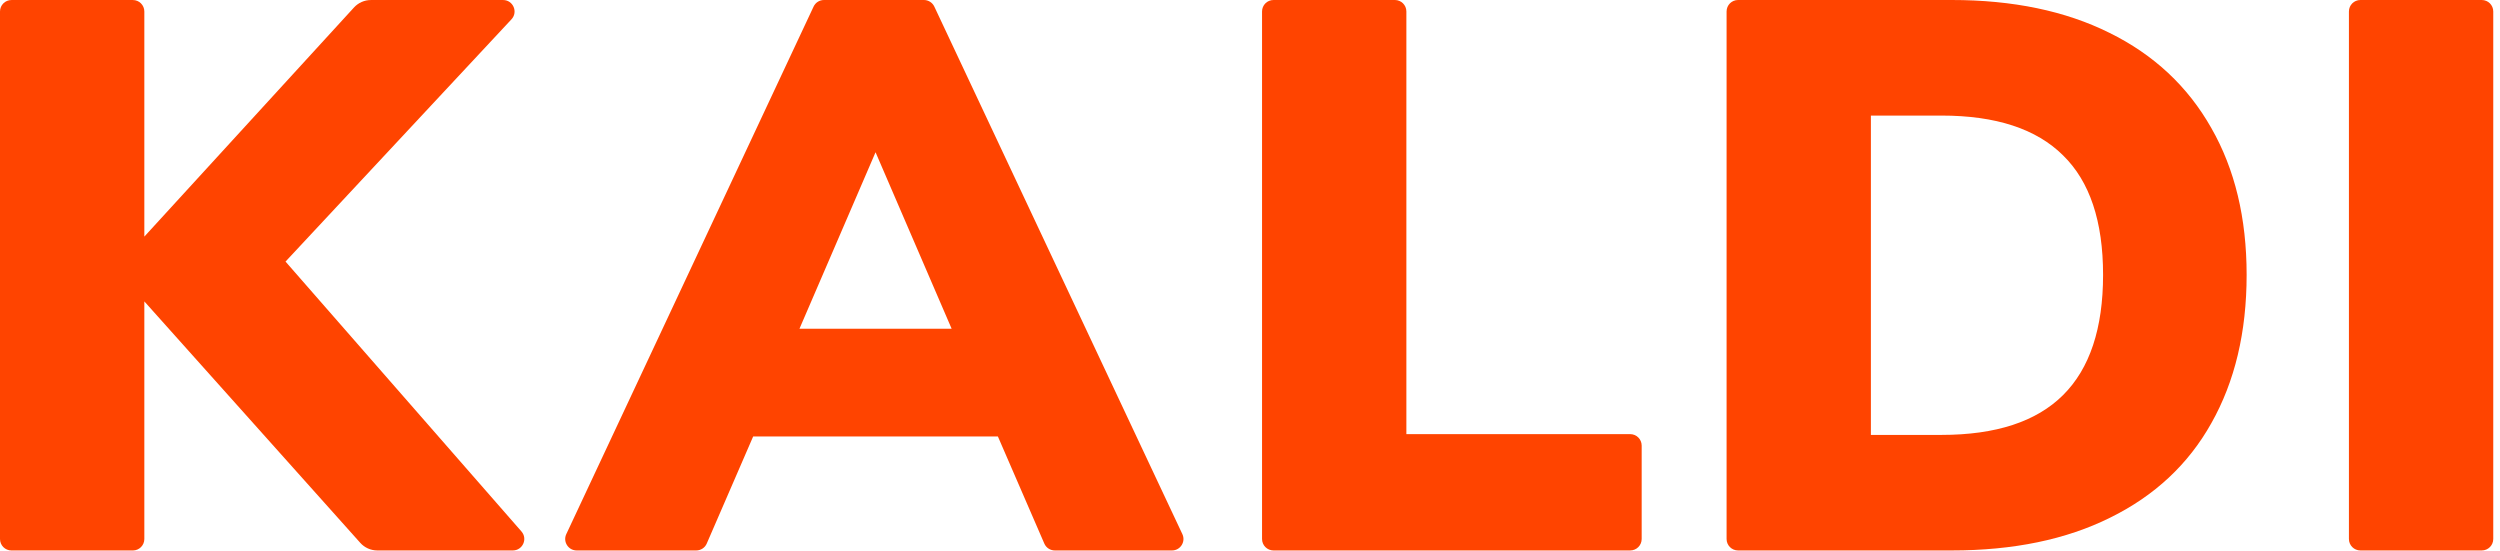
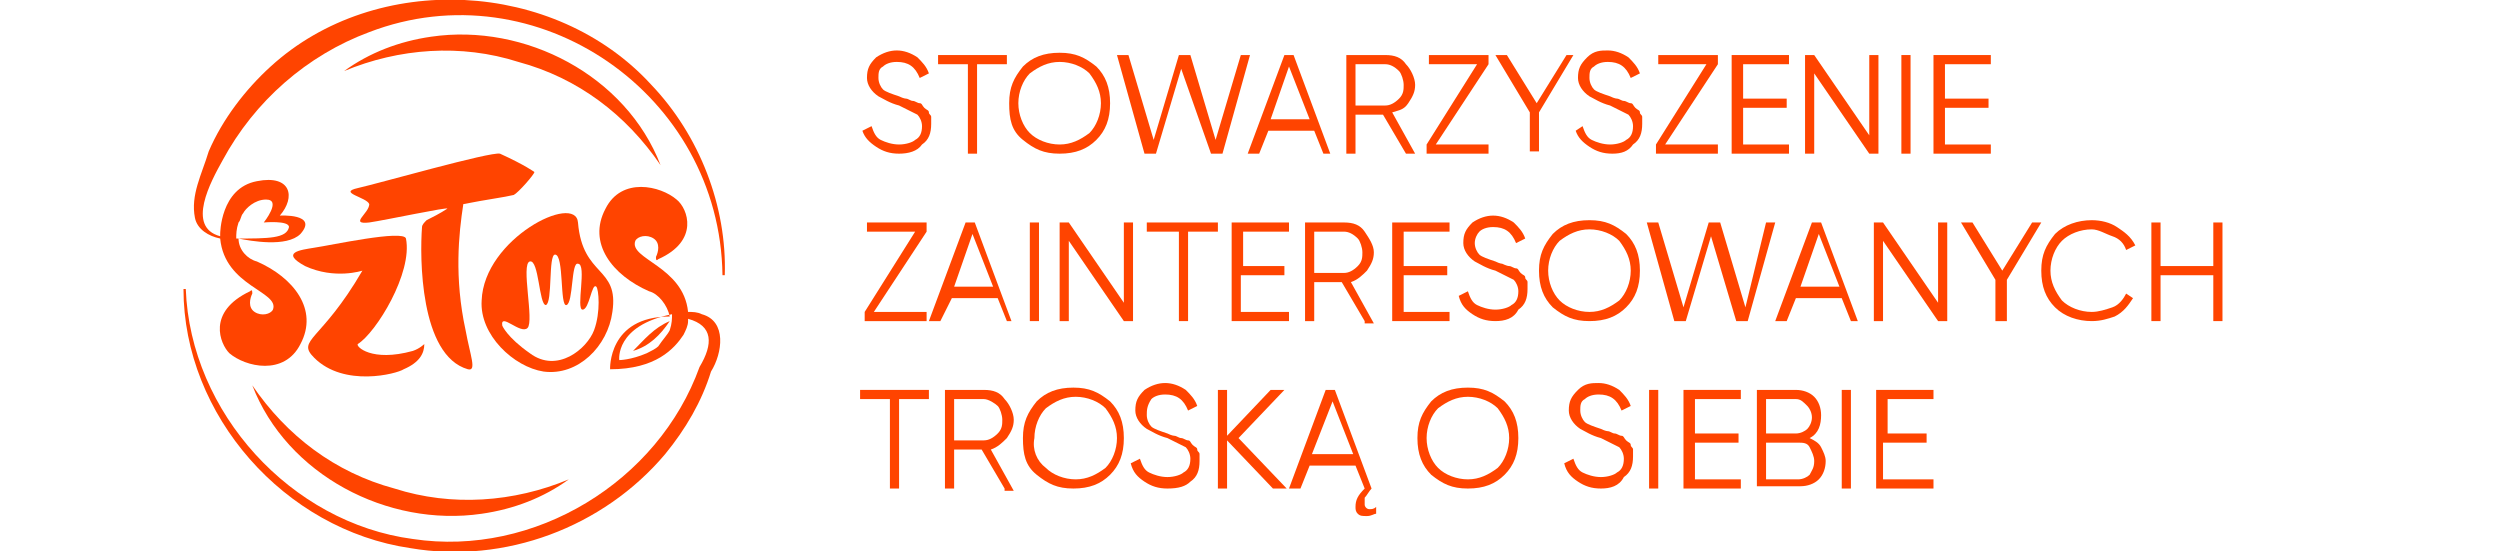
- <svg xmlns="http://www.w3.org/2000/svg" xmlns:xlink="http://www.w3.org/1999/xlink" viewBox="0 0 109 24">
-   <g transform="translate(-1470)">
-     <g style="mix-blend-mode:normal" transform="translate(1470)" fill="#f40">
-       <use xlink:href="#b" style="mix-blend-mode:normal" />
-       <use xlink:href="#c" style="mix-blend-mode:normal" />
-       <use xlink:href="#d" style="mix-blend-mode:normal" />
-       <use xlink:href="#e" style="mix-blend-mode:normal" />
-       <use xlink:href="#f" style="mix-blend-mode:normal" />
+ <svg xmlns="http://www.w3.org/2000/svg" version="1.1" id="Warstwa_1" x="0px" y="0px" viewBox="0 0 109 24" style="enable-background:new 0 0 109 24;" xml:space="preserve">
+   <style type="text/css">
+ 	.st0{fill:#FF4400;}
+ 	.st1{enable-background:new    ;}
+ </style>
+   <g>
+     <g>
+       <path class="st0" d="M27.6,15.3c0.7-0.2,1.2-0.7,1.6-1.3C28.5,14.3,28.1,14.8,27.6,15.3z" />
+       <path class="st0" d="M30.6,13.7c-0.2-0.1-0.4-0.1-0.6-0.1c-0.2-2-2.6-2.3-2.3-3.1l0,0l0,0c0.1-0.2,0.5-0.3,0.8-0.1    s0.2,0.6,0.1,0.8c0,0.1,0,0.2,0.1,0.1c1.8-0.8,1.3-2.2,0.8-2.6c-0.7-0.6-2.4-1-3.1,0.4l0,0c-0.8,1.5,0.3,2.9,1.9,3.6    c0.4,0.1,0.8,0.6,0.9,1.1c-2.7,0-2.6,2.3-2.6,2.3c2,0,2.8-0.9,3.2-1.5c0.1-0.2,0.2-0.4,0.2-0.6v-0.1c1.1,0.3,1.1,1.1,0.5,2.1    c-1.8,5-7.2,8.3-12.5,7.5c-5.3-0.7-9.7-5.5-9.9-10.9H8c0,5.5,4.4,10.5,9.9,11.3C22,24.6,26.3,23,29,19.8c0.9-1.1,1.6-2.3,2-3.6    C31.5,15.4,31.7,14,30.6,13.7z M28.7,15.1c-0.1,0.1-0.3,0.2-0.5,0.3c-0.7,0.3-1.2,0.3-1.2,0.3s-0.2-1.5,2.3-2l0,0    c0,0.2,0,0.4-0.1,0.7C29.1,14.6,28.9,14.8,28.7,15.1z" />
+       <path class="st0" d="M28.4,3.7c-4.2-4.6-12-5-16.6-0.8c-1.1,1-2.1,2.3-2.7,3.7c-0.3,1-0.8,1.9-0.6,2.9c0.1,0.5,0.6,0.8,1.1,0.9    c0.2,2.1,2.6,2.3,2.3,3.1l0,0l0,0c-0.1,0.2-0.5,0.3-0.8,0.1S10.9,13,11,12.8c0-0.1,0-0.2-0.1-0.1C9,13.6,9.6,15,10,15.4    c0.7,0.6,2.4,1,3.1-0.4l0,0c0.8-1.5-0.3-2.9-1.9-3.6c-0.4-0.1-0.8-0.5-0.8-1c0.5,0.1,2.1,0.4,2.7-0.2c0.8-0.9-0.9-0.8-0.9-0.8    c0.7-0.8,0.5-1.8-1-1.5c-1.6,0.3-1.6,2.3-1.6,2.3l0,0l0,0v0.1C8.1,9.9,9.2,7.9,9.7,7c1.4-2.6,3.7-4.6,6.4-5.6    C23.4-1.4,31.4,4.1,31.5,12h0.1C31.7,9,30.5,5.9,28.4,3.7z M11.5,9.7c0,0,1.1-0.1,1.1,0.2c-0.1,0.5-0.9,0.5-2.3,0.5    c0-0.2,0-0.4,0.1-0.7c0.1-0.1,0.1-0.3,0.2-0.4c0.1-0.2,0.5-0.6,1-0.6C12.3,8.7,11.5,9.7,11.5,9.7z" />
+       <path class="st0" d="M28.8,7.2c-1.5-3.9-5.9-6.2-10-5.6c-1.4,0.2-2.7,0.7-3.8,1.5c2.4-1,5.1-1.2,7.6-0.4C25.2,3.4,27.3,5,28.8,7.2    z" />
+       <path class="st0" d="M11,16.8c1.5,3.9,5.9,6.2,10,5.6c1.4-0.2,2.7-0.7,3.8-1.5c-2.4,1-5.1,1.2-7.6,0.4C14.6,20.6,12.5,19,11,16.8z    " />
+       <path class="st0" d="M18,15.3c-1.8,0.5-2.5-0.2-2.4-0.3c0.8-0.5,2.4-3.1,2.1-4.6c-0.1-0.4-3.3,0.3-4,0.4c-0.6,0.1-1.5,0.2-0.4,0.8    c1.3,0.6,2.5,0.2,2.5,0.2c-1.8,3.1-2.9,3-2.1,3.8c1.3,1.3,3.6,0.7,3.9,0.5c0.7-0.3,0.9-0.7,0.9-1.1C18.5,15,18.3,15.2,18,15.3z" />
+       <path class="st0" d="M26.7,13.6c0.3-2-1.3-1.5-1.5-3.9c-0.1-1.3-4.1,0.7-4.2,3.4c-0.1,1.5,1.4,2.9,2.7,3.1    C25.2,16.4,26.5,15.1,26.7,13.6z M23.1,15.4c-1-0.7-1.2-1.2-1.2-1.2c-0.1-0.6,0.8,0.4,1.1,0.1s-0.3-2.8,0.1-2.9s0.4,1.9,0.7,1.9    c0.3-0.1,0.1-2.2,0.4-2.2c0.4,0,0.2,2.3,0.5,2.2s0.2-1.9,0.5-1.8c0.4,0-0.1,2,0.2,2c0.3,0,0.4-1.2,0.6-1c0.1,0.1,0.2,1.1-0.1,1.9    C25.6,15.2,24.3,16.3,23.1,15.4z" />
+       <path class="st0" d="M21.8,6.7c-0.4-0.1-5.3,1.3-6.2,1.5c-0.9,0.2,0.4,0.4,0.5,0.7c0,0.4-0.9,0.9,0,0.8c0.7-0.1,3.5-0.7,3.4-0.6    c-0.3,0.2-0.7,0.4-0.9,0.5c-0.1,0.1-0.2,0.2-0.2,0.3c-0.1,1.3-0.1,5.6,2,6.2c0.4,0.1,0.1-0.6-0.1-1.7c-0.5-2.3-0.3-4.2-0.1-5.5    c1-0.2,1.8-0.3,2.2-0.4c0.2-0.1,0.9-0.9,0.9-1C23.3,7.5,22.9,7.2,21.8,6.7z" />
    </g>
  </g>
-   <defs>
-     <path id="b" d="M22.735 23.171c.283.323.053.829-.376.829h-5.907c-.285 0-.556-.121-.745-.333l-9.414-10.526v10.36c0 .276-.224.5-.5.5h-5.293c-.276 0-.5-.224-.5-.5v-23c0-.276.224-.5.5-.5h5.293c.276 0 .5.224.5.5v9.815l9.141-9.99c.19-.207.457-.325.738-.325h5.762c.437 0 .664.521.366.841l-9.851 10.563 10.287 11.767z" />
-     <path id="c" d="M45.991 24c-.199 0-.38-.118-.459-.301l-2.024-4.669h-10.67l-2.024 4.669c-.079.183-.259.301-.459.301h-5.212c-.366 0-.608-.381-.453-.712l10.782-23c.082-.176.259-.288.453-.288h4.358c.194 0 .37.112.453.287l10.815 23c.156.332-.086.713-.452.713h-5.108zm-11.135-9.668h6.635l-3.317-7.694-3.317 7.694z" />
-     <path id="d" d="M55.525 24c-.276 0-.5-.224-.5-.5v-23c0-.276.224-.5.5-.5h5.293c.276 0 .5.224.5.5v18.428h9.759c.276 0 .5.224.5.5v4.072c0 .276-.224.5-.5.5h-15.552z" />
-     <path id="e" d="M75.279.5c0-.276.224-.5.5-.5h9.315c2.667 0 4.959.477 6.874 1.43 1.938.953 3.42 2.338 4.446 4.153 1.026 1.793 1.539 3.926 1.539 6.4 0 2.496-.513 4.652-1.539 6.468-1.003 1.793-2.474 3.166-4.412 4.119-1.915.953-4.218 1.43-6.908 1.43h-9.315c-.276 0-.5-.224-.5-.5v-23zm9.37 18.462c2.371 0 4.138-.579 5.301-1.736 1.163-1.157 1.744-2.905 1.744-5.242 0-2.338-.581-4.074-1.744-5.209-1.163-1.157-2.93-1.736-5.301-1.736h-3.078v13.923h3.078z" />
-     <path id="f" d="M102.913 24c-.276 0-.5-.224-.5-.5v-23c0-.276.224-.5.5-.5h5.293c.276 0 .5.224.5.5v23c0 .276-.224.5-.5.5h-5.293z" />
-   </defs>
+   <g>
+     <g class="st1">
+       <path class="st0" d="M39.2,6.7c-0.4,0-0.7-0.1-1-0.3S37.7,6,37.6,5.7L38,5.5c0.1,0.3,0.2,0.5,0.4,0.6c0.2,0.1,0.5,0.2,0.8,0.2    c0.3,0,0.6-0.1,0.7-0.2c0.2-0.1,0.3-0.3,0.3-0.6c0-0.2-0.1-0.4-0.2-0.5c-0.2-0.1-0.4-0.2-0.8-0.4c-0.4-0.1-0.7-0.3-0.9-0.4    c-0.3-0.2-0.5-0.5-0.5-0.8c0-0.4,0.1-0.6,0.4-0.9c0.3-0.2,0.6-0.3,0.9-0.3c0.3,0,0.6,0.1,0.9,0.3c0.2,0.2,0.4,0.4,0.5,0.7    l-0.4,0.2c-0.2-0.5-0.5-0.7-1-0.7c-0.3,0-0.5,0.1-0.6,0.2c-0.2,0.1-0.2,0.3-0.2,0.5c0,0.2,0.1,0.4,0.2,0.5    c0.1,0.1,0.4,0.2,0.7,0.3c0.2,0.1,0.3,0.1,0.3,0.1c0.1,0,0.2,0.1,0.3,0.1s0.2,0.1,0.3,0.1c0.1,0,0.1,0.1,0.2,0.2    c0.1,0.1,0.2,0.1,0.2,0.2s0.1,0.1,0.1,0.2c0,0.1,0,0.2,0,0.3c0,0.4-0.1,0.7-0.4,0.9C40,6.6,39.6,6.7,39.2,6.7z" />
+       <path class="st0" d="M43.9,2.4v0.4h-1.3v3.9h-0.4V2.8h-1.3V2.4H43.9z" />
+       <path class="st0" d="M47.8,6.1c-0.4,0.4-0.9,0.6-1.6,0.6s-1.1-0.2-1.6-0.6S44,5.2,44,4.5s0.2-1.1,0.6-1.6c0.4-0.4,0.9-0.6,1.6-0.6    s1.1,0.2,1.6,0.6c0.4,0.4,0.6,0.9,0.6,1.6S48.2,5.7,47.8,6.1z M44.9,5.8c0.3,0.3,0.8,0.5,1.3,0.5s0.9-0.2,1.3-0.5    C47.8,5.5,48,5,48,4.5c0-0.5-0.2-0.9-0.5-1.3c-0.3-0.3-0.8-0.5-1.3-0.5s-0.9,0.2-1.3,0.5c-0.3,0.3-0.5,0.8-0.5,1.3    C44.4,5,44.6,5.5,44.9,5.8z" />
+       <path class="st0" d="M49.9,6.7l-1.2-4.3h0.5l1.1,3.7l1.1-3.7h0.5l1.1,3.7l1.1-3.7h0.4l-1.2,4.3h-0.5L51.5,3l-1.1,3.7H49.9z" />
+       <path class="st0" d="M57.7,6.7l-0.4-1h-2l-0.4,1h-0.5L56,2.4h0.4l1.6,4.3H57.7z M55.4,5.2h1.7l-0.9-2.3L55.4,5.2z" />
+       <path class="st0" d="M61.3,6.7l-1-1.7h-1.2v1.7h-0.4V2.4h1.7c0.4,0,0.7,0.1,0.9,0.4c0.2,0.2,0.4,0.6,0.4,0.9    c0,0.3-0.1,0.5-0.3,0.8S61,4.8,60.7,4.9l1,1.8H61.3z M59.1,2.8v1.8h1.3c0.2,0,0.4-0.1,0.6-0.3c0.2-0.2,0.2-0.4,0.2-0.6    c0-0.2-0.1-0.5-0.2-0.6c-0.2-0.2-0.4-0.3-0.6-0.3H59.1z" />
+       <path class="st0" d="M62.6,6.3h2.3v0.4h-2.7V6.3l2.2-3.5h-2.1V2.4h2.6v0.4L62.6,6.3z" />
+       <path class="st0" d="M68.6,2.4l-1.5,2.5v1.7h-0.4V4.9l-1.5-2.5h0.5l1.3,2.1l1.3-2.1H68.6z" />
+       <path class="st0" d="M70.3,6.7c-0.4,0-0.7-0.1-1-0.3S68.8,6,68.7,5.7L69,5.5c0.1,0.3,0.2,0.5,0.4,0.6s0.5,0.2,0.8,0.2    c0.3,0,0.6-0.1,0.7-0.2c0.2-0.1,0.3-0.3,0.3-0.6c0-0.2-0.1-0.4-0.2-0.5c-0.2-0.1-0.4-0.2-0.8-0.4c-0.4-0.1-0.7-0.3-0.9-0.4    c-0.3-0.2-0.5-0.5-0.5-0.8c0-0.4,0.1-0.6,0.4-0.9s0.6-0.3,0.9-0.3c0.3,0,0.6,0.1,0.9,0.3c0.2,0.2,0.4,0.4,0.5,0.7l-0.4,0.2    c-0.2-0.5-0.5-0.7-1-0.7c-0.3,0-0.5,0.1-0.6,0.2c-0.2,0.1-0.2,0.3-0.2,0.5c0,0.2,0.1,0.4,0.2,0.5c0.1,0.1,0.4,0.2,0.7,0.3    c0.2,0.1,0.3,0.1,0.3,0.1c0.1,0,0.2,0.1,0.3,0.1s0.2,0.1,0.3,0.1c0.1,0,0.1,0.1,0.2,0.2c0.1,0.1,0.2,0.1,0.2,0.2    c0,0.1,0.1,0.1,0.1,0.2c0,0.1,0,0.2,0,0.3c0,0.4-0.1,0.7-0.4,0.9C71,6.6,70.7,6.7,70.3,6.7z" />
+       <path class="st0" d="M72.6,6.3h2.3v0.4h-2.7V6.3l2.2-3.5h-2.1V2.4h2.6v0.4L72.6,6.3z" />
+       <path class="st0" d="M76,6.3H78v0.4h-2.5V2.4H78v0.4h-2v1.5h1.9v0.4H76V6.3z" />
+       <path class="st0" d="M81.5,2.4h0.4v4.3h-0.4l-2.4-3.5v3.5h-0.4V2.4h0.4l2.4,3.5V2.4z" />
+       <path class="st0" d="M82.9,2.4h0.4v4.3h-0.4V2.4z" />
+       <path class="st0" d="M84.7,6.3h2.1v0.4h-2.5V2.4h2.5v0.4h-2v1.5h1.9v0.4h-1.9V6.3z" />
+     </g>
+     <g class="st1">
+       <path class="st0" d="M38.1,13.6h2.3V14h-2.7v-0.4l2.2-3.5h-2.1V9.7h2.6v0.4L38.1,13.6z" />
+       <path class="st0" d="M43.9,14l-0.4-1h-2L41,14h-0.5l1.6-4.3h0.4l1.6,4.3H43.9z M41.6,12.5h1.7l-0.9-2.3L41.6,12.5z" />
+       <path class="st0" d="M44.9,9.7h0.4V14h-0.4V9.7z" />
+       <path class="st0" d="M49,9.7h0.4V14h-0.4l-2.4-3.5V14h-0.4V9.7h0.4l2.4,3.5V9.7z" />
+       <path class="st0" d="M53.1,9.7v0.4h-1.3V14h-0.4v-3.9H50V9.7H53.1z" />
+       <path class="st0" d="M54.1,13.6h2.1V14h-2.5V9.7h2.5v0.4h-2v1.5H56V12h-1.9V13.6z" />
+       <path class="st0" d="M59.5,14l-1-1.7h-1.2V14h-0.4V9.7h1.7c0.4,0,0.7,0.1,0.9,0.4s0.4,0.6,0.4,0.9c0,0.3-0.1,0.5-0.3,0.8    c-0.2,0.2-0.4,0.4-0.7,0.5l1,1.8H59.5z M57.3,10.1v1.8h1.3c0.2,0,0.4-0.1,0.6-0.3c0.2-0.2,0.2-0.4,0.2-0.6c0-0.2-0.1-0.5-0.2-0.6    c-0.2-0.2-0.4-0.3-0.6-0.3H57.3z" />
+       <path class="st0" d="M61.1,13.6h2.1V14h-2.5V9.7h2.5v0.4h-2v1.5h1.9V12h-1.9V13.6z" />
+       <path class="st0" d="M65.2,14c-0.4,0-0.7-0.1-1-0.3s-0.5-0.4-0.6-0.8l0.4-0.2c0.1,0.3,0.2,0.5,0.4,0.6c0.2,0.1,0.5,0.2,0.8,0.2    c0.3,0,0.6-0.1,0.7-0.2c0.2-0.1,0.3-0.3,0.3-0.6c0-0.2-0.1-0.4-0.2-0.5c-0.2-0.1-0.4-0.2-0.8-0.4c-0.4-0.1-0.7-0.3-0.9-0.4    c-0.3-0.2-0.5-0.5-0.5-0.8c0-0.4,0.1-0.6,0.4-0.9c0.3-0.2,0.6-0.3,0.9-0.3c0.3,0,0.6,0.1,0.9,0.3c0.2,0.2,0.4,0.4,0.5,0.7    l-0.4,0.2c-0.2-0.5-0.5-0.7-1-0.7c-0.3,0-0.5,0.1-0.6,0.2s-0.2,0.3-0.2,0.5c0,0.2,0.1,0.4,0.2,0.5s0.4,0.2,0.7,0.3    c0.2,0.1,0.3,0.1,0.3,0.1s0.2,0.1,0.3,0.1s0.2,0.1,0.3,0.1c0.1,0,0.1,0.1,0.2,0.2c0.1,0.1,0.2,0.1,0.2,0.2c0,0.1,0.1,0.1,0.1,0.2    c0,0.1,0,0.2,0,0.3c0,0.4-0.1,0.7-0.4,0.9C66,13.9,65.6,14,65.2,14z" />
+       <path class="st0" d="M70.9,13.4c-0.4,0.4-0.9,0.6-1.6,0.6s-1.1-0.2-1.6-0.6c-0.4-0.4-0.6-0.9-0.6-1.6s0.2-1.1,0.6-1.6    c0.4-0.4,0.9-0.6,1.6-0.6s1.1,0.2,1.6,0.6c0.4,0.4,0.6,0.9,0.6,1.6S71.3,13,70.9,13.4z M68,13.1c0.3,0.3,0.8,0.5,1.3,0.5    c0.5,0,0.9-0.2,1.3-0.5c0.3-0.3,0.5-0.8,0.5-1.3c0-0.5-0.2-0.9-0.5-1.3c-0.3-0.3-0.8-0.5-1.3-0.5c-0.5,0-0.9,0.2-1.3,0.5    c-0.3,0.3-0.5,0.8-0.5,1.3C67.5,12.3,67.7,12.8,68,13.1z" />
+       <path class="st0" d="M73,14l-1.2-4.3h0.5l1.1,3.7l1.1-3.7h0.5l1.1,3.7L77,9.7h0.4L76.2,14h-0.5l-1.1-3.7L73.5,14H73z" />
+       <path class="st0" d="M80.7,14l-0.4-1h-2l-0.4,1h-0.5l1.6-4.3h0.4l1.6,4.3H80.7z M78.5,12.5h1.7l-0.9-2.3L78.5,12.5z" />
+       <path class="st0" d="M84.5,9.7h0.4V14h-0.4l-2.4-3.5V14h-0.4V9.7h0.4l2.4,3.5V9.7z" />
+       <path class="st0" d="M89,9.7l-1.5,2.5V14H87v-1.8l-1.5-2.5h0.5l1.3,2.1l1.3-2.1H89z" />
+       <path class="st0" d="M91.2,14c-0.6,0-1.2-0.2-1.6-0.6C89.2,13,89,12.5,89,11.8s0.2-1.1,0.6-1.6c0.4-0.4,1-0.6,1.6-0.6    c0.4,0,0.8,0.1,1.1,0.3c0.3,0.2,0.6,0.4,0.8,0.8l-0.4,0.2c-0.1-0.3-0.3-0.5-0.6-0.6S91.5,10,91.2,10c-0.5,0-1,0.2-1.3,0.5    c-0.3,0.3-0.5,0.8-0.5,1.3c0,0.5,0.2,0.9,0.5,1.3c0.3,0.3,0.8,0.5,1.3,0.5c0.3,0,0.6-0.1,0.9-0.2s0.5-0.4,0.6-0.6L93,13    c-0.2,0.3-0.4,0.6-0.8,0.8C91.9,13.9,91.6,14,91.2,14z" />
+       <path class="st0" d="M96.5,9.7h0.4V14h-0.4v-2h-2.3v2h-0.4V9.7h0.4v1.9h2.3V9.7z" />
+     </g>
+     <g class="st1">
+       <path class="st0" d="M40.5,17v0.4h-1.3v3.9h-0.4v-3.9h-1.3V17H40.5z" />
+       <path class="st0" d="M43.8,21.3l-1-1.7h-1.2v1.7h-0.4V17h1.7c0.4,0,0.7,0.1,0.9,0.4c0.2,0.2,0.4,0.6,0.4,0.9    c0,0.3-0.1,0.5-0.3,0.8c-0.2,0.2-0.4,0.4-0.7,0.5l1,1.8H43.8z M41.6,17.4v1.8h1.3c0.2,0,0.4-0.1,0.6-0.3s0.2-0.4,0.2-0.6    c0-0.2-0.1-0.5-0.2-0.6s-0.4-0.3-0.6-0.3H41.6z" />
+       <path class="st0" d="M48.4,20.7c-0.4,0.4-0.9,0.6-1.6,0.6s-1.1-0.2-1.6-0.6s-0.6-0.9-0.6-1.6s0.2-1.1,0.6-1.6    c0.4-0.4,0.9-0.6,1.6-0.6s1.1,0.2,1.6,0.6c0.4,0.4,0.6,0.9,0.6,1.6S48.8,20.3,48.4,20.7z M45.6,20.4c0.3,0.3,0.8,0.5,1.3,0.5    s0.9-0.2,1.3-0.5c0.3-0.3,0.5-0.8,0.5-1.3c0-0.5-0.2-0.9-0.5-1.3c-0.3-0.3-0.8-0.5-1.3-0.5s-0.9,0.2-1.3,0.5    c-0.3,0.3-0.5,0.8-0.5,1.3C45,19.6,45.2,20.1,45.6,20.4z" />
+       <path class="st0" d="M50.9,21.3c-0.4,0-0.7-0.1-1-0.3s-0.5-0.4-0.6-0.8l0.4-0.2c0.1,0.3,0.2,0.5,0.4,0.6c0.2,0.1,0.5,0.2,0.8,0.2    c0.3,0,0.6-0.1,0.7-0.2c0.2-0.1,0.3-0.3,0.3-0.6c0-0.2-0.1-0.4-0.2-0.5c-0.2-0.1-0.4-0.2-0.8-0.4c-0.4-0.1-0.7-0.3-0.9-0.4    c-0.3-0.2-0.5-0.5-0.5-0.8c0-0.4,0.1-0.6,0.4-0.9c0.3-0.2,0.6-0.3,0.9-0.3c0.3,0,0.6,0.1,0.9,0.3c0.2,0.2,0.4,0.4,0.5,0.7    l-0.4,0.2c-0.2-0.5-0.5-0.7-1-0.7c-0.3,0-0.5,0.1-0.6,0.2C50,17.7,50,17.9,50,18.1c0,0.2,0.1,0.4,0.2,0.5c0.1,0.1,0.4,0.2,0.7,0.3    c0.2,0.1,0.3,0.1,0.3,0.1c0.1,0,0.2,0.1,0.3,0.1s0.2,0.1,0.3,0.1c0.1,0,0.1,0.1,0.2,0.2c0.1,0.1,0.2,0.1,0.2,0.2s0.1,0.1,0.1,0.2    c0,0.1,0,0.2,0,0.3c0,0.4-0.1,0.7-0.4,0.9C51.7,21.2,51.4,21.3,50.9,21.3z" />
+       <path class="st0" d="M56.1,21.3h-0.6l-2-2.1v2.1h-0.4V17h0.4v2l1.9-2H56l-2,2.1L56.1,21.3z" />
+       <path class="st0" d="M59.5,22c0,0.1,0.1,0.2,0.2,0.2c0.1,0,0.2,0,0.3-0.1v0.3c-0.1,0-0.2,0.1-0.4,0.1c-0.2,0-0.3,0-0.4-0.1    c-0.1-0.1-0.1-0.2-0.1-0.3c0-0.3,0.1-0.5,0.4-0.8h0l-0.4-1h-2l-0.4,1h-0.5l1.6-4.3h0.4l1.6,4.3c-0.1,0.1-0.2,0.3-0.3,0.4    C59.5,21.8,59.5,21.9,59.5,22z M57.2,19.8H59l-0.9-2.3L57.2,19.8z" />
+       <path class="st0" d="M65.6,20.7c-0.4,0.4-0.9,0.6-1.6,0.6s-1.1-0.2-1.6-0.6c-0.4-0.4-0.6-0.9-0.6-1.6s0.2-1.1,0.6-1.6    c0.4-0.4,0.9-0.6,1.6-0.6s1.1,0.2,1.6,0.6c0.4,0.4,0.6,0.9,0.6,1.6S66,20.3,65.6,20.7z M62.7,20.4c0.3,0.3,0.8,0.5,1.3,0.5    c0.5,0,0.9-0.2,1.3-0.5c0.3-0.3,0.5-0.8,0.5-1.3c0-0.5-0.2-0.9-0.5-1.3c-0.3-0.3-0.8-0.5-1.3-0.5c-0.5,0-0.9,0.2-1.3,0.5    c-0.3,0.3-0.5,0.8-0.5,1.3C62.2,19.6,62.4,20.1,62.7,20.4z" />
+       <path class="st0" d="M69.8,21.3c-0.4,0-0.7-0.1-1-0.3s-0.5-0.4-0.6-0.8l0.4-0.2c0.1,0.3,0.2,0.5,0.4,0.6s0.5,0.2,0.8,0.2    c0.3,0,0.6-0.1,0.7-0.2c0.2-0.1,0.3-0.3,0.3-0.6c0-0.2-0.1-0.4-0.2-0.5c-0.2-0.1-0.4-0.2-0.8-0.4c-0.4-0.1-0.7-0.3-0.9-0.4    c-0.3-0.2-0.5-0.5-0.5-0.8c0-0.4,0.1-0.6,0.4-0.9s0.6-0.3,0.9-0.3c0.3,0,0.6,0.1,0.9,0.3c0.2,0.2,0.4,0.4,0.5,0.7l-0.4,0.2    c-0.2-0.5-0.5-0.7-1-0.7c-0.3,0-0.5,0.1-0.6,0.2c-0.2,0.1-0.2,0.3-0.2,0.5c0,0.2,0.1,0.4,0.2,0.5c0.1,0.1,0.4,0.2,0.7,0.3    c0.2,0.1,0.3,0.1,0.3,0.1c0.1,0,0.2,0.1,0.3,0.1s0.2,0.1,0.3,0.1c0.1,0,0.1,0.1,0.2,0.2c0.1,0.1,0.2,0.1,0.2,0.2    c0,0.1,0.1,0.1,0.1,0.2c0,0.1,0,0.2,0,0.3c0,0.4-0.1,0.7-0.4,0.9C70.6,21.2,70.2,21.3,69.8,21.3z" />
+       <path class="st0" d="M71.9,17h0.4v4.3h-0.4V17z" />
+       <path class="st0" d="M73.8,20.9h2.1v0.4h-2.5V17h2.5v0.4h-2v1.5h1.9v0.4h-1.9V20.9z" />
+       <path class="st0" d="M78.9,19.1c0.2,0.1,0.4,0.2,0.5,0.4s0.2,0.4,0.2,0.6c0,0.3-0.1,0.6-0.3,0.8s-0.5,0.3-0.8,0.3h-1.9V17h1.7    c0.3,0,0.6,0.1,0.8,0.3c0.2,0.2,0.3,0.5,0.3,0.8C79.4,18.5,79.3,18.9,78.9,19.1z M78.3,17.4H77v1.5h1.3c0.2,0,0.4-0.1,0.5-0.2    c0.1-0.1,0.2-0.3,0.2-0.5c0-0.2-0.1-0.4-0.2-0.5C78.6,17.5,78.5,17.4,78.3,17.4z M78.4,20.9c0.2,0,0.4-0.1,0.5-0.2    c0.1-0.2,0.2-0.3,0.2-0.6c0-0.2-0.1-0.4-0.2-0.6s-0.3-0.2-0.5-0.2H77v1.6H78.4z" />
+       <path class="st0" d="M80.3,17h0.4v4.3h-0.4V17z" />
+       <path class="st0" d="M82.2,20.9h2.1v0.4h-2.5V17h2.5v0.4h-2v1.5H84v0.4h-1.9V20.9z" />
+     </g>
+   </g>
</svg>
